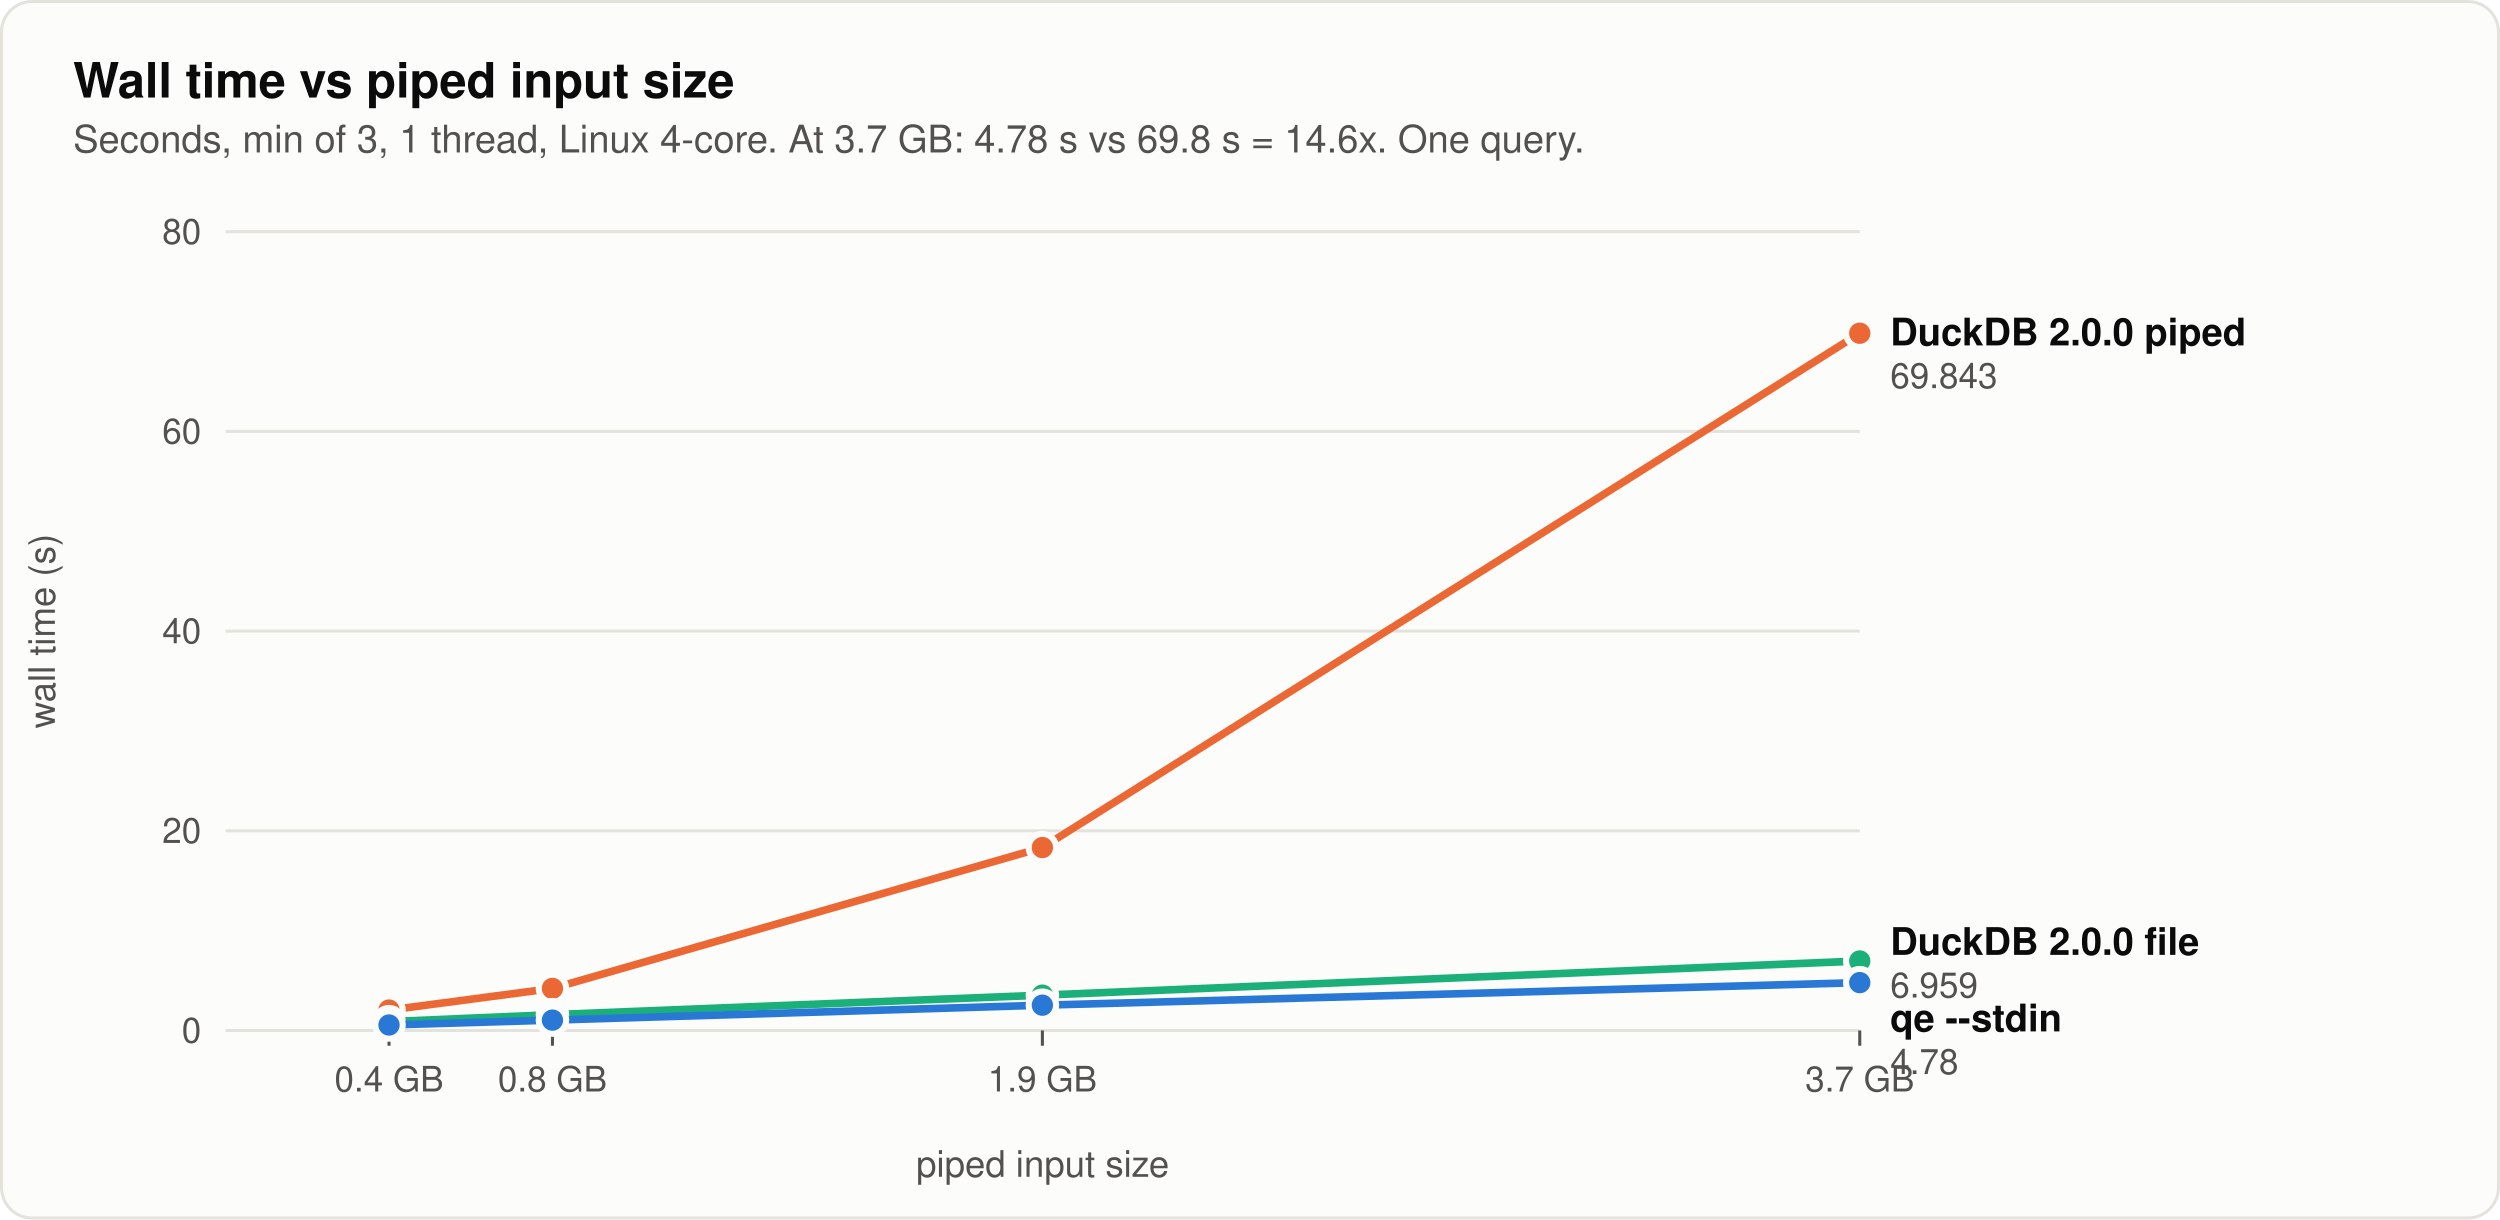
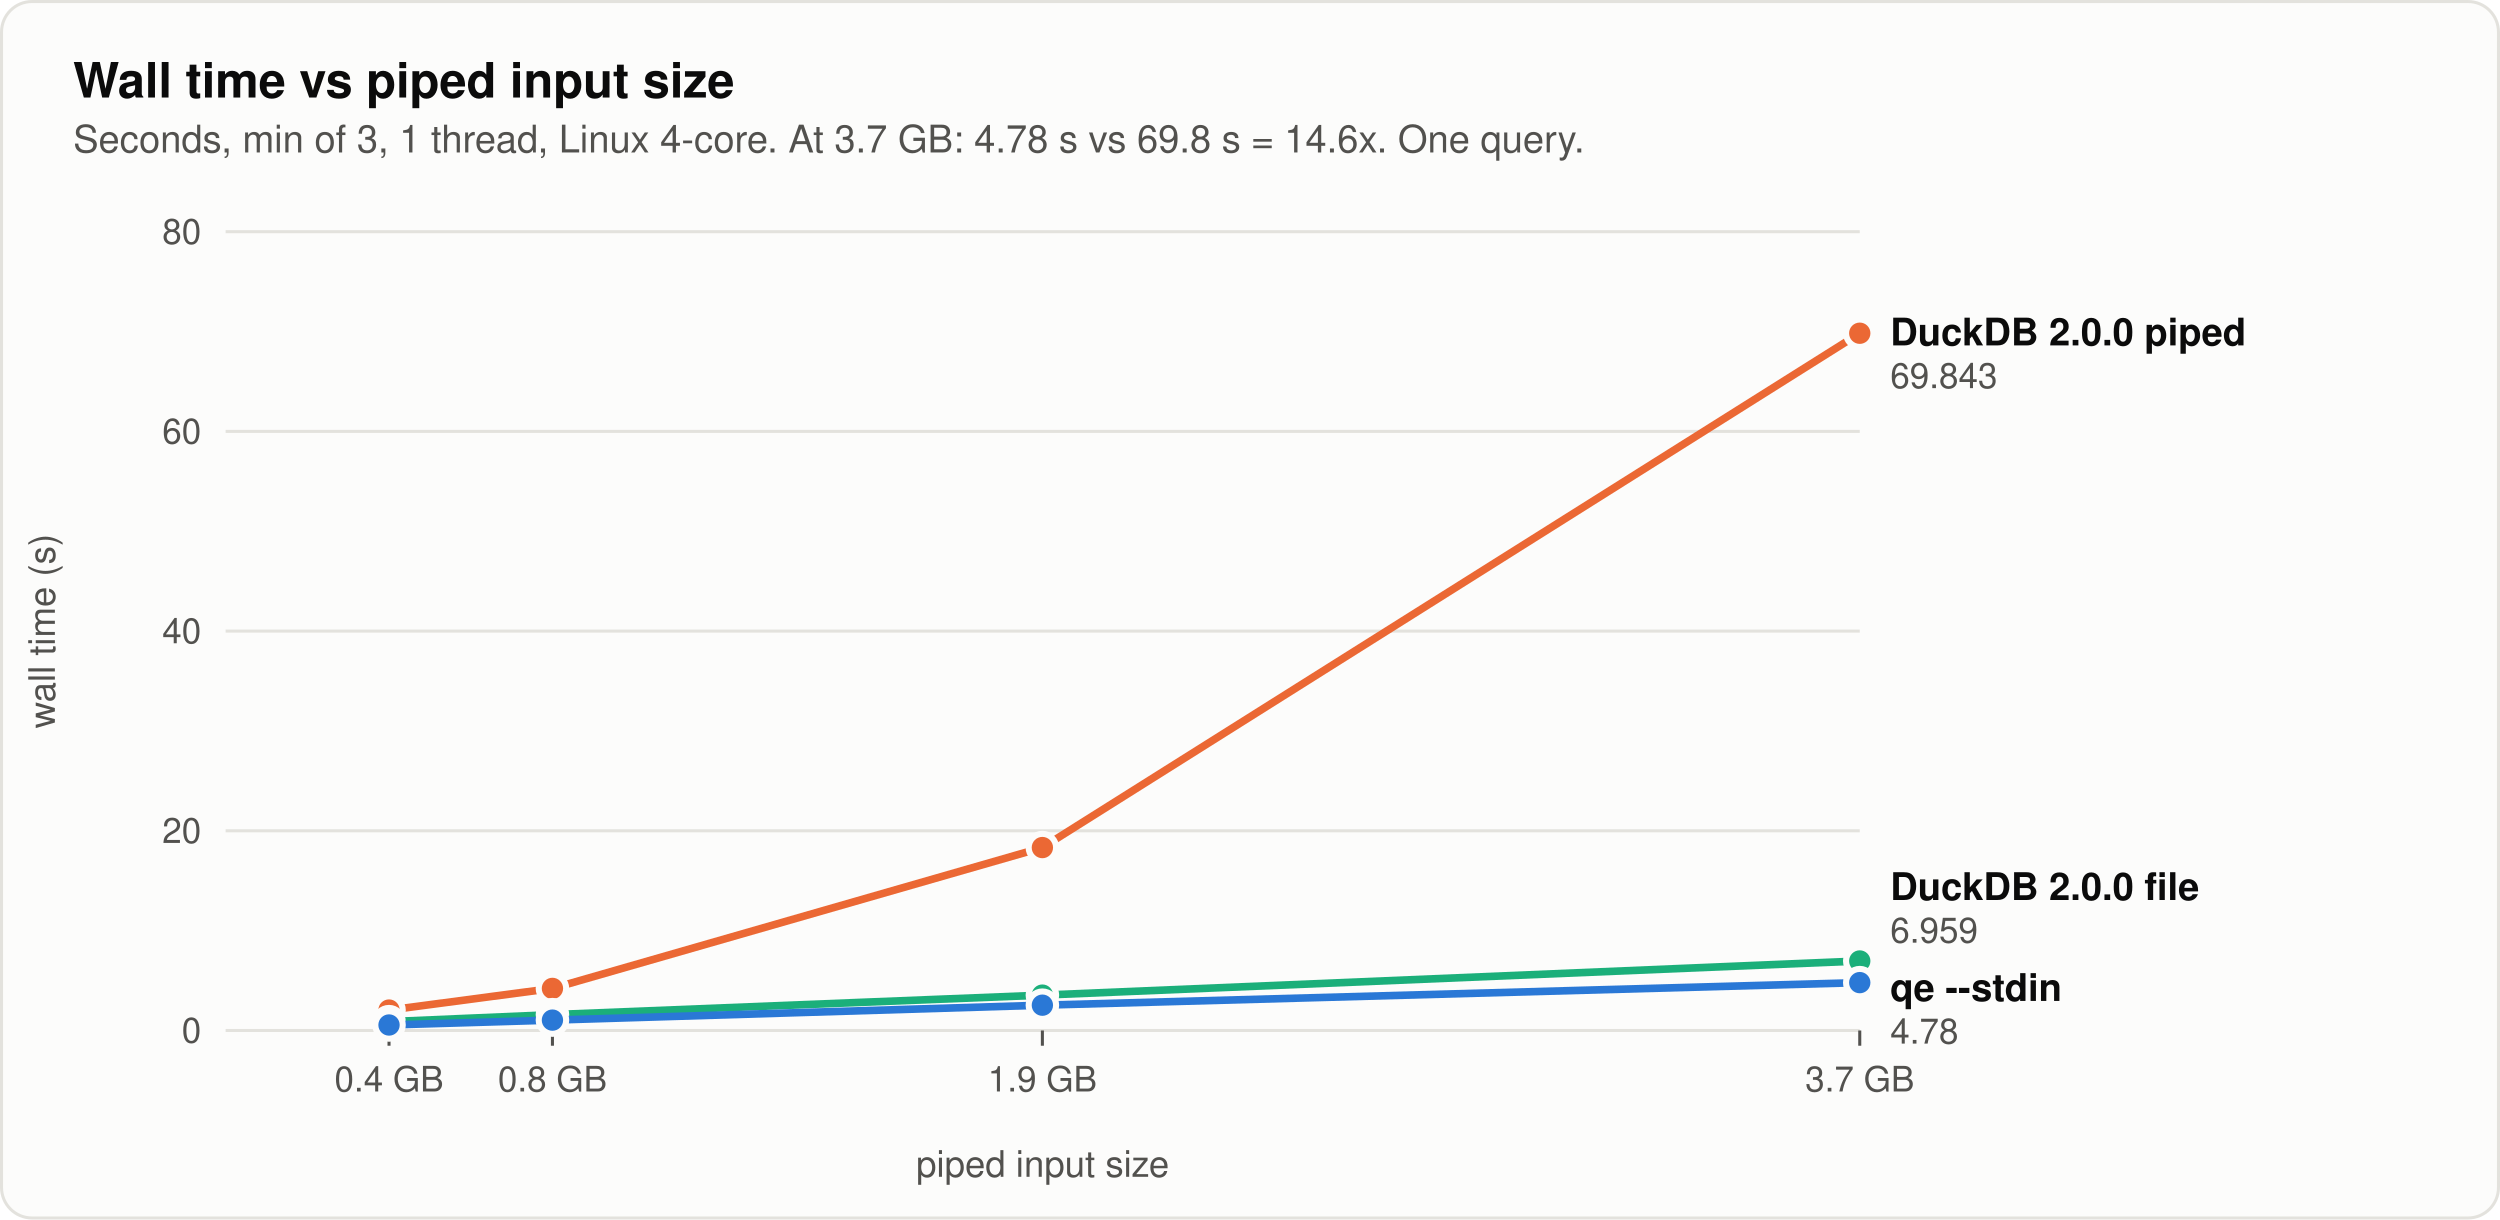
<svg xmlns="http://www.w3.org/2000/svg" viewBox="0 0 820 400" width="820" height="400" role="img" aria-labelledby="t d">
  <rect x="0.5" y="0.5" width="819" height="399" rx="10" fill="#fcfcfb" stroke="#e3e2dd" />
  <text x="24" y="32" font-family="system-ui,-apple-system,Segoe UI,Helvetica,Arial,sans-serif" font-size="16" font-weight="600" fill="#0b0b0b">Wall time vs piped input size</text>
  <text x="24" y="50" font-family="system-ui,-apple-system,Segoe UI,Helvetica,Arial,sans-serif" font-size="12.5" fill="#52514e">Seconds, min of 3, 1 thread, Linux 4-core. At 3.7 GB: 4.78 s vs 69.8 s = 14.6x. One query.</text>
  <line x1="74" x2="610" y1="338.0" y2="338.0" stroke="#e3e2dd" />
  <text x="66" y="342.0" text-anchor="end" font-family="system-ui,-apple-system,Segoe UI,Helvetica,Arial,sans-serif" font-size="11.5" fill="#52514e">0</text>
  <line x1="74" x2="610" y1="272.5" y2="272.5" stroke="#e3e2dd" />
  <text x="66" y="276.5" text-anchor="end" font-family="system-ui,-apple-system,Segoe UI,Helvetica,Arial,sans-serif" font-size="11.5" fill="#52514e">20</text>
  <line x1="74" x2="610" y1="207.0" y2="207.0" stroke="#e3e2dd" />
  <text x="66" y="211.0" text-anchor="end" font-family="system-ui,-apple-system,Segoe UI,Helvetica,Arial,sans-serif" font-size="11.5" fill="#52514e">40</text>
  <line x1="74" x2="610" y1="141.5" y2="141.5" stroke="#e3e2dd" />
  <text x="66" y="145.5" text-anchor="end" font-family="system-ui,-apple-system,Segoe UI,Helvetica,Arial,sans-serif" font-size="11.5" fill="#52514e">60</text>
  <line x1="74" x2="610" y1="76.0" y2="76.0" stroke="#e3e2dd" />
  <text x="66" y="80.0" text-anchor="end" font-family="system-ui,-apple-system,Segoe UI,Helvetica,Arial,sans-serif" font-size="11.5" fill="#52514e">80</text>
  <line x1="127.6" x2="127.6" y1="338" y2="343" stroke="#52514e" />
  <text x="127.6" y="358" text-anchor="middle" font-family="system-ui,-apple-system,Segoe UI,Helvetica,Arial,sans-serif" font-size="11.5" fill="#52514e">0.4 GB</text>
  <line x1="181.2" x2="181.2" y1="338" y2="343" stroke="#52514e" />
  <text x="181.2" y="358" text-anchor="middle" font-family="system-ui,-apple-system,Segoe UI,Helvetica,Arial,sans-serif" font-size="11.5" fill="#52514e">0.8 GB</text>
  <line x1="341.9" x2="341.9" y1="338" y2="343" stroke="#52514e" />
  <text x="341.9" y="358" text-anchor="middle" font-family="system-ui,-apple-system,Segoe UI,Helvetica,Arial,sans-serif" font-size="11.5" fill="#52514e">1.9 GB</text>
  <line x1="610.0" x2="610.0" y1="338" y2="343" stroke="#52514e" />
  <text x="610.0" y="358" text-anchor="middle" font-family="system-ui,-apple-system,Segoe UI,Helvetica,Arial,sans-serif" font-size="11.5" fill="#52514e">3.7 GB</text>
  <text x="342.0" y="386" text-anchor="middle" font-family="system-ui,-apple-system,Segoe UI,Helvetica,Arial,sans-serif" font-size="12" fill="#52514e">piped input size</text>
  <text transform="translate(18,207.0) rotate(-90)" text-anchor="middle" font-family="system-ui,-apple-system,Segoe UI,Helvetica,Arial,sans-serif" font-size="12" fill="#52514e">wall time (s)</text>
  <polyline points="127.6,331.3 181.2,324.2 341.9,278.0 610.0,109.3" fill="none" stroke="#eb6834" stroke-width="2.5" stroke-linejoin="round" stroke-linecap="round" />
  <circle cx="127.6" cy="331.3" r="4.5" fill="#eb6834" stroke="#fcfcfb" stroke-width="2" />
  <circle cx="181.2" cy="324.2" r="4.5" fill="#eb6834" stroke="#fcfcfb" stroke-width="2" />
  <circle cx="341.9" cy="278.0" r="4.5" fill="#eb6834" stroke="#fcfcfb" stroke-width="2" />
  <circle cx="610.0" cy="109.3" r="4.5" fill="#eb6834" stroke="#fcfcfb" stroke-width="2" />
  <text x="620.0" y="113.3" font-family="system-ui,-apple-system,Segoe UI,Helvetica,Arial,sans-serif" font-size="12.5" font-weight="600" fill="#0b0b0b">DuckDB 2.0.0 piped</text>
  <text x="620.0" y="127.3" font-family="system-ui,-apple-system,Segoe UI,Helvetica,Arial,sans-serif" font-size="11.5" fill="#52514e">69.843</text>
  <polyline points="127.6,335.1 181.2,332.8 341.9,326.4 610.0,315.2" fill="none" stroke="#1baf7a" stroke-width="2.5" stroke-linejoin="round" stroke-linecap="round" />
  <circle cx="127.6" cy="335.1" r="4.5" fill="#1baf7a" stroke="#fcfcfb" stroke-width="2" />
  <circle cx="181.2" cy="332.8" r="4.5" fill="#1baf7a" stroke="#fcfcfb" stroke-width="2" />
  <circle cx="341.9" cy="326.4" r="4.5" fill="#1baf7a" stroke="#fcfcfb" stroke-width="2" />
  <circle cx="610.0" cy="315.2" r="4.5" fill="#1baf7a" stroke="#fcfcfb" stroke-width="2" />
-   <text x="620.0" y="313.2" font-family="system-ui,-apple-system,Segoe UI,Helvetica,Arial,sans-serif" font-size="12.5" font-weight="600" fill="#0b0b0b">DuckDB 2.0.0 file</text>
-   <text x="620.0" y="327.2" font-family="system-ui,-apple-system,Segoe UI,Helvetica,Arial,sans-serif" font-size="11.5" fill="#52514e">6.959</text>
+   <text x="620.0" y="295.2" font-family="system-ui,-apple-system,Segoe UI,Helvetica,Arial,sans-serif" font-size="12.5" font-weight="600" fill="#0b0b0b">DuckDB 2.0.0 file</text>
+   <text x="620.0" y="309.2" font-family="system-ui,-apple-system,Segoe UI,Helvetica,Arial,sans-serif" font-size="11.5" fill="#52514e">6.959</text>
  <polyline points="127.6,336.2 181.2,334.6 341.9,329.7 610.0,322.3" fill="none" stroke="#2a78d6" stroke-width="2.5" stroke-linejoin="round" stroke-linecap="round" />
  <circle cx="127.6" cy="336.2" r="4.5" fill="#2a78d6" stroke="#fcfcfb" stroke-width="2" />
  <circle cx="181.2" cy="334.6" r="4.5" fill="#2a78d6" stroke="#fcfcfb" stroke-width="2" />
  <circle cx="341.9" cy="329.7" r="4.5" fill="#2a78d6" stroke="#fcfcfb" stroke-width="2" />
  <circle cx="610.0" cy="322.3" r="4.5" fill="#2a78d6" stroke="#fcfcfb" stroke-width="2" />
-   <text x="620.0" y="338.3" font-family="system-ui,-apple-system,Segoe UI,Helvetica,Arial,sans-serif" font-size="12.5" font-weight="600" fill="#0b0b0b">qe --stdin</text>
-   <text x="620.0" y="352.3" font-family="system-ui,-apple-system,Segoe UI,Helvetica,Arial,sans-serif" font-size="11.5" fill="#52514e">4.78</text>
+   <text x="620.0" y="328.3" font-family="system-ui,-apple-system,Segoe UI,Helvetica,Arial,sans-serif" font-size="12.5" font-weight="600" fill="#0b0b0b">qe --stdin</text>
+   <text x="620.0" y="342.3" font-family="system-ui,-apple-system,Segoe UI,Helvetica,Arial,sans-serif" font-size="11.5" fill="#52514e">4.78</text>
</svg>
